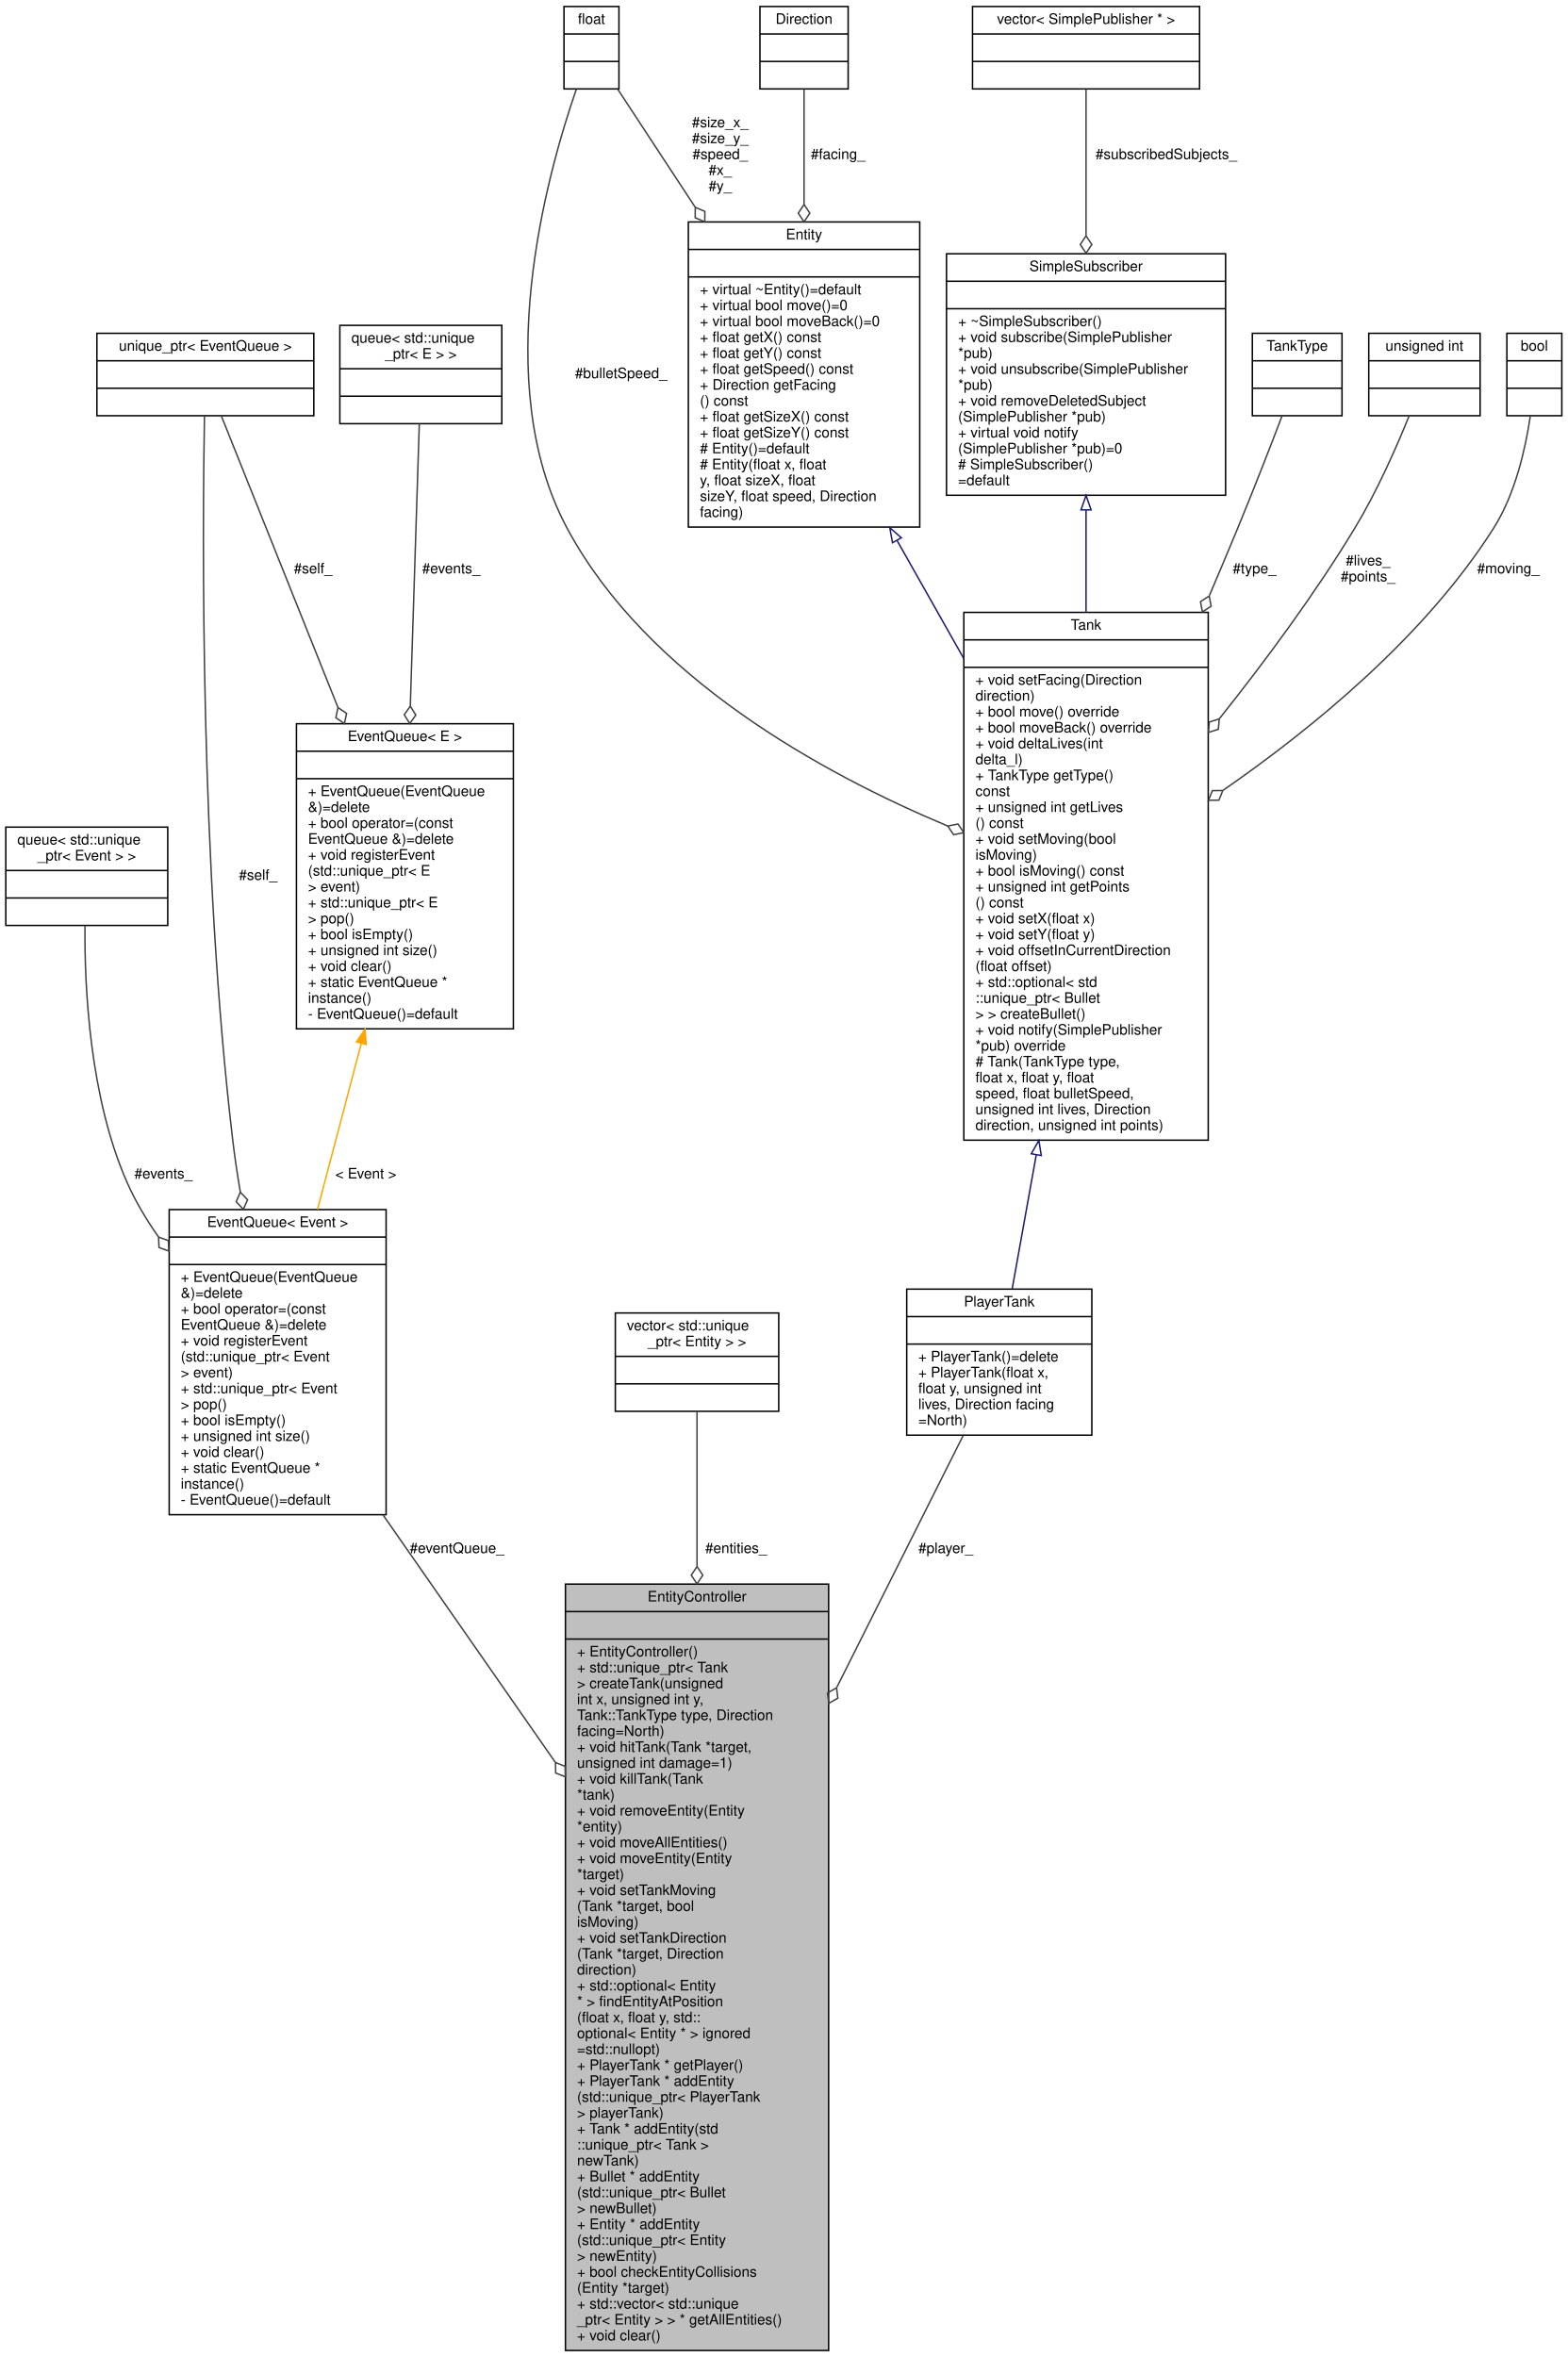
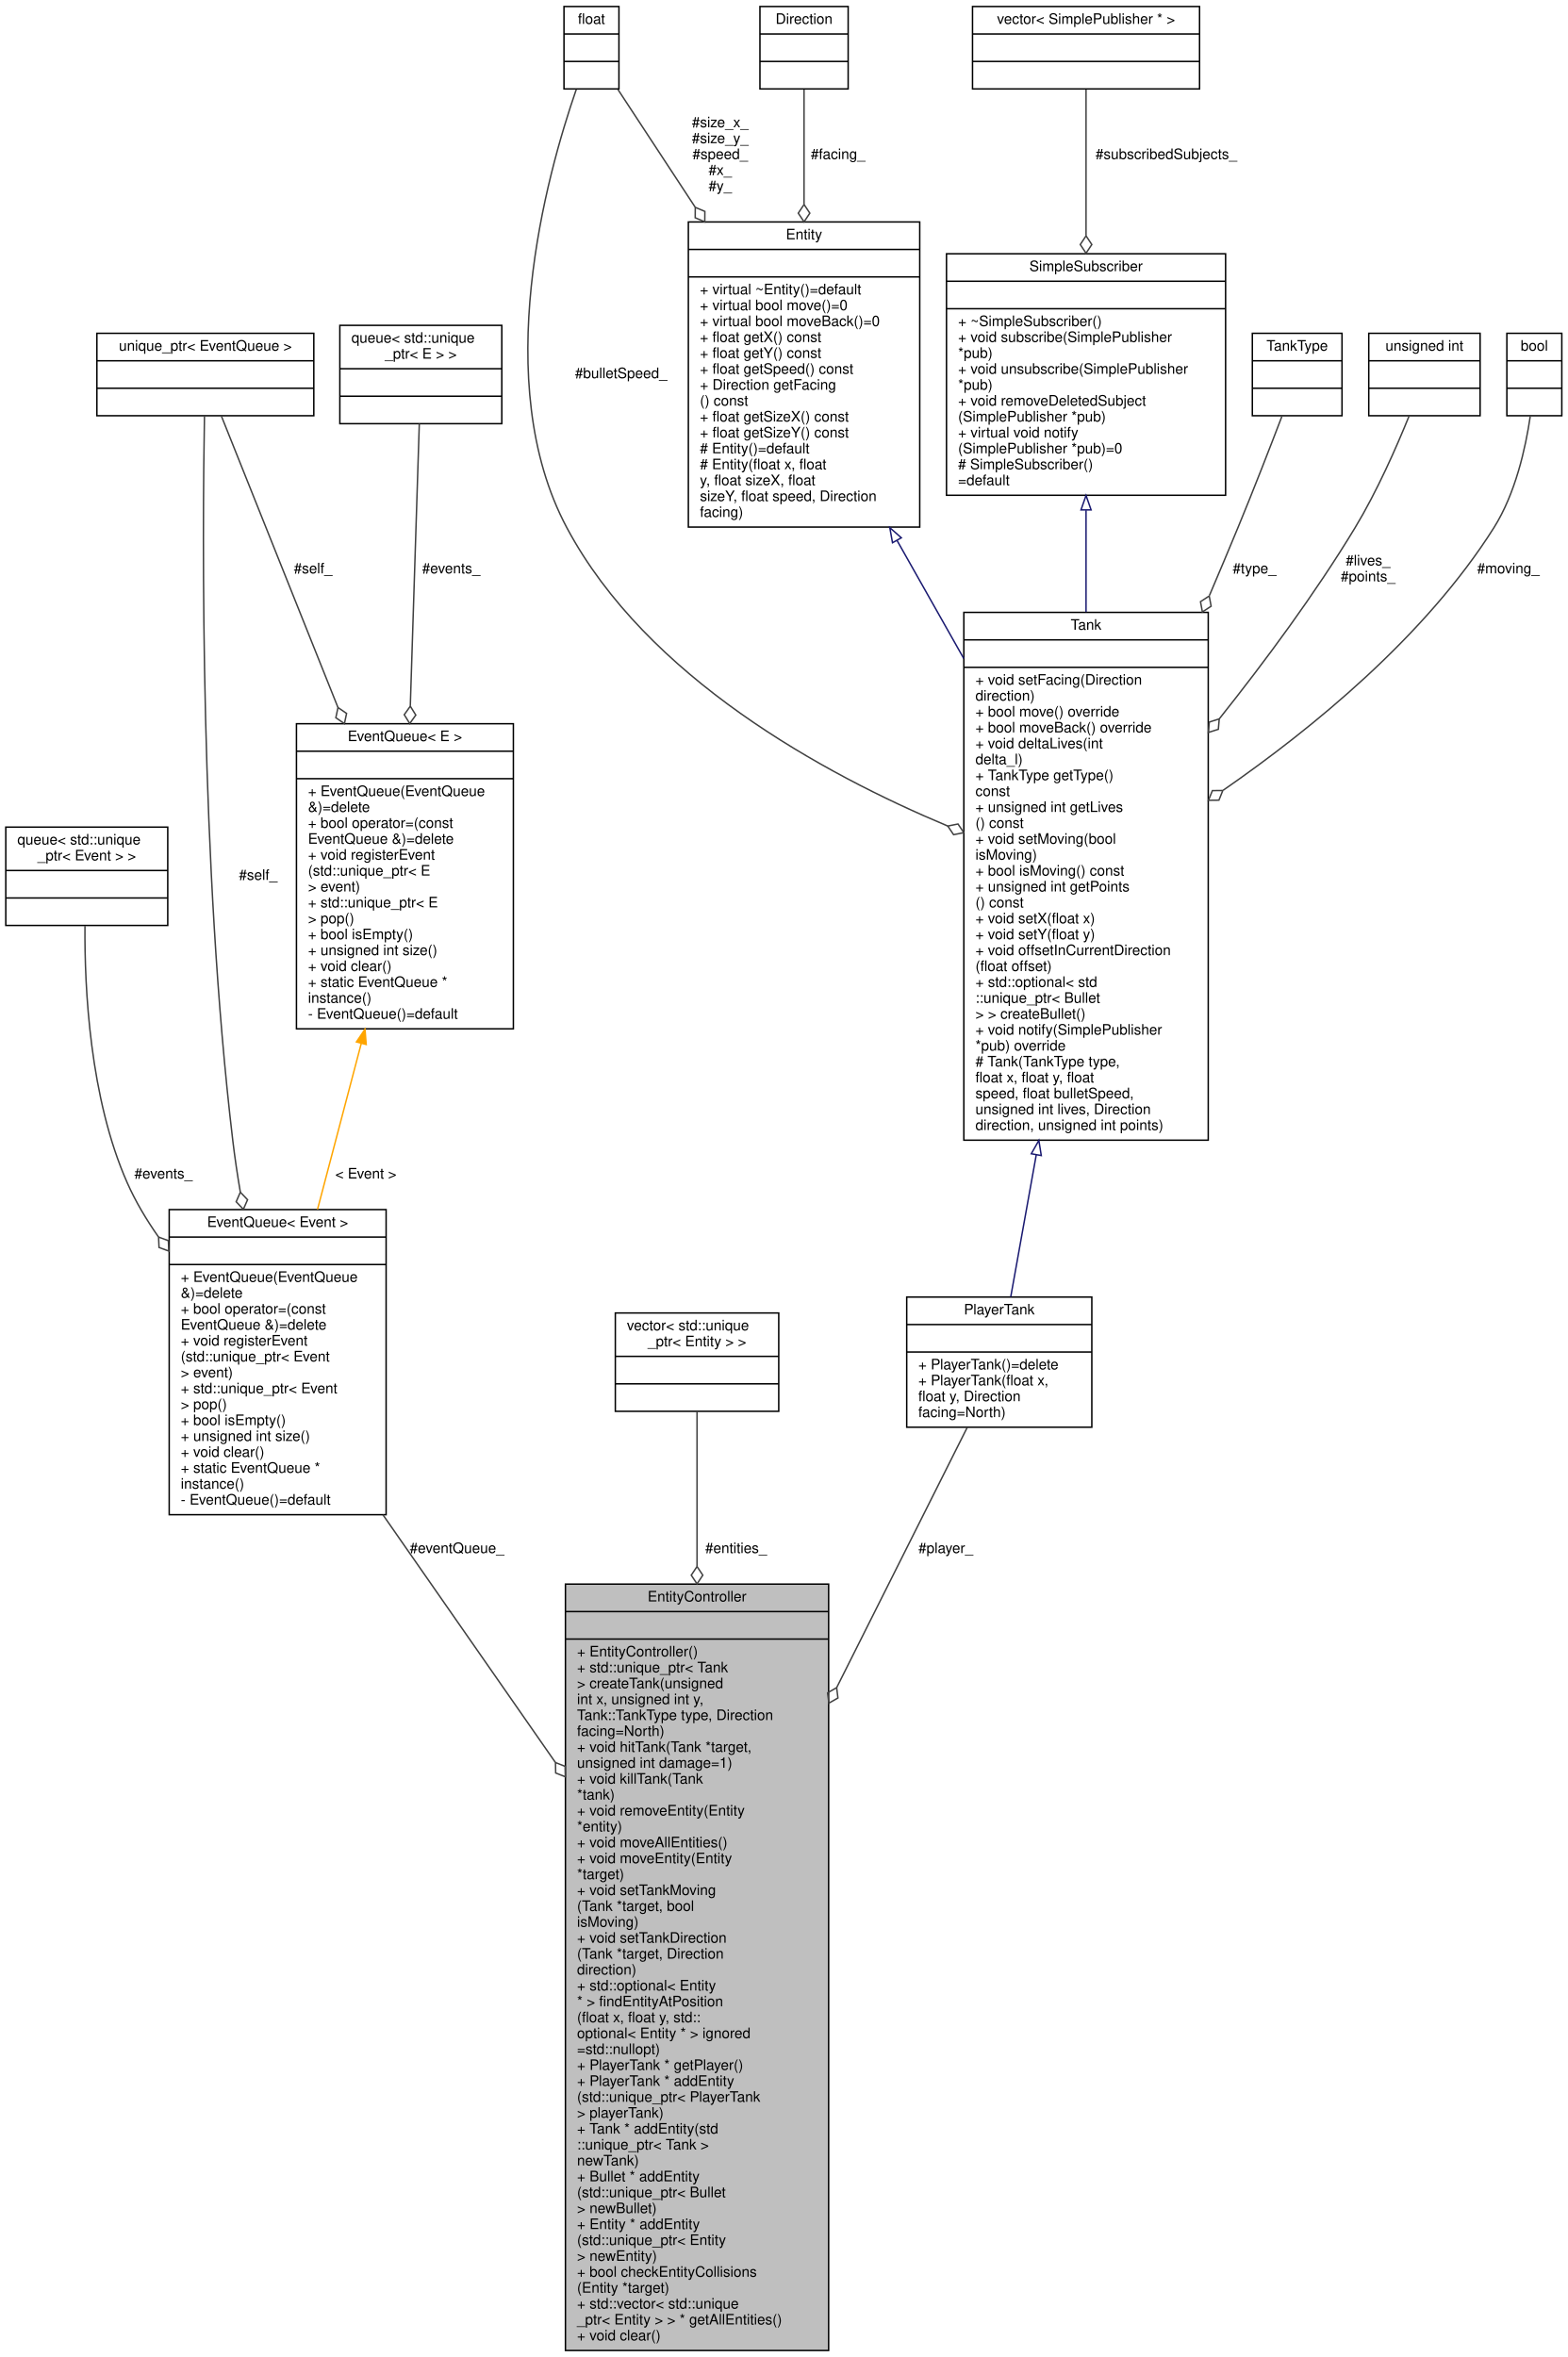
<svg xmlns="http://www.w3.org/2000/svg" xmlns:xlink="http://www.w3.org/1999/xlink" width="1084pt" height="1630pt" viewBox="0.00 0.00 1084.00 1630.00">
  <g id="graph0" class="graph" transform="scale(1 1) rotate(0) translate(4 1626)">
    <g id="node1" class="node">
      <g id="a_node1">
        <a xlink:title="Aggregates and manipulates Entity objects.">
          <polygon fill="#bfbfbf" stroke="black" points="387,-0.5 387,-530.5 569,-530.5 569,-0.5 387,-0.5" />
          <text text-anchor="middle" x="478" y="-518.5" font-family="Helvetica,sans-Serif" font-size="10.00">EntityController</text>
          <polyline fill="none" stroke="black" points="387,-511.5 569,-511.5 " />
          <text text-anchor="middle" x="478" y="-499.5" font-family="Helvetica,sans-Serif" font-size="10.00"> </text>
          <polyline fill="none" stroke="black" points="387,-492.5 569,-492.5 " />
          <text text-anchor="start" x="395" y="-480.5" font-family="Helvetica,sans-Serif" font-size="10.00">+ EntityController()</text>
          <text text-anchor="start" x="395" y="-469.5" font-family="Helvetica,sans-Serif" font-size="10.00">+ std::unique_ptr&lt; Tank</text>
          <text text-anchor="start" x="395" y="-458.5" font-family="Helvetica,sans-Serif" font-size="10.00"> &gt; createTank(unsigned</text>
          <text text-anchor="start" x="395" y="-447.5" font-family="Helvetica,sans-Serif" font-size="10.00"> int x, unsigned int y,</text>
          <text text-anchor="start" x="395" y="-436.5" font-family="Helvetica,sans-Serif" font-size="10.00"> Tank::TankType type, Direction</text>
          <text text-anchor="start" x="395" y="-425.5" font-family="Helvetica,sans-Serif" font-size="10.00"> facing=North)</text>
          <text text-anchor="start" x="395" y="-414.5" font-family="Helvetica,sans-Serif" font-size="10.00">+ void hitTank(Tank *target,</text>
          <text text-anchor="start" x="395" y="-403.5" font-family="Helvetica,sans-Serif" font-size="10.00"> unsigned int damage=1)</text>
          <text text-anchor="start" x="395" y="-392.5" font-family="Helvetica,sans-Serif" font-size="10.00">+ void killTank(Tank</text>
          <text text-anchor="start" x="395" y="-381.5" font-family="Helvetica,sans-Serif" font-size="10.00"> *tank)</text>
          <text text-anchor="start" x="395" y="-370.5" font-family="Helvetica,sans-Serif" font-size="10.00">+ void removeEntity(Entity</text>
          <text text-anchor="start" x="395" y="-359.5" font-family="Helvetica,sans-Serif" font-size="10.00"> *entity)</text>
          <text text-anchor="start" x="395" y="-348.5" font-family="Helvetica,sans-Serif" font-size="10.00">+ void moveAllEntities()</text>
          <text text-anchor="start" x="395" y="-337.5" font-family="Helvetica,sans-Serif" font-size="10.00">+ void moveEntity(Entity</text>
          <text text-anchor="start" x="395" y="-326.5" font-family="Helvetica,sans-Serif" font-size="10.00"> *target)</text>
          <text text-anchor="start" x="395" y="-315.5" font-family="Helvetica,sans-Serif" font-size="10.00">+ void setTankMoving</text>
          <text text-anchor="start" x="395" y="-304.5" font-family="Helvetica,sans-Serif" font-size="10.00">(Tank *target, bool</text>
          <text text-anchor="start" x="395" y="-293.5" font-family="Helvetica,sans-Serif" font-size="10.00"> isMoving)</text>
          <text text-anchor="start" x="395" y="-282.5" font-family="Helvetica,sans-Serif" font-size="10.00">+ void setTankDirection</text>
          <text text-anchor="start" x="395" y="-271.5" font-family="Helvetica,sans-Serif" font-size="10.00">(Tank *target, Direction</text>
          <text text-anchor="start" x="395" y="-260.5" font-family="Helvetica,sans-Serif" font-size="10.00"> direction)</text>
          <text text-anchor="start" x="395" y="-249.5" font-family="Helvetica,sans-Serif" font-size="10.00">+ std::optional&lt; Entity</text>
          <text text-anchor="start" x="395" y="-238.5" font-family="Helvetica,sans-Serif" font-size="10.00"> * &gt; findEntityAtPosition</text>
          <text text-anchor="start" x="395" y="-227.5" font-family="Helvetica,sans-Serif" font-size="10.00">(float x, float y, std::</text>
          <text text-anchor="start" x="395" y="-216.5" font-family="Helvetica,sans-Serif" font-size="10.00">optional&lt; Entity * &gt; ignored</text>
          <text text-anchor="start" x="395" y="-205.5" font-family="Helvetica,sans-Serif" font-size="10.00">=std::nullopt)</text>
          <text text-anchor="start" x="395" y="-194.5" font-family="Helvetica,sans-Serif" font-size="10.00">+ PlayerTank * getPlayer()</text>
          <text text-anchor="start" x="395" y="-183.5" font-family="Helvetica,sans-Serif" font-size="10.00">+ PlayerTank * addEntity</text>
          <text text-anchor="start" x="395" y="-172.5" font-family="Helvetica,sans-Serif" font-size="10.00">(std::unique_ptr&lt; PlayerTank</text>
          <text text-anchor="start" x="395" y="-161.5" font-family="Helvetica,sans-Serif" font-size="10.00"> &gt; playerTank)</text>
          <text text-anchor="start" x="395" y="-150.5" font-family="Helvetica,sans-Serif" font-size="10.00">+ Tank * addEntity(std</text>
          <text text-anchor="start" x="395" y="-139.5" font-family="Helvetica,sans-Serif" font-size="10.00">::unique_ptr&lt; Tank &gt;</text>
          <text text-anchor="start" x="395" y="-128.5" font-family="Helvetica,sans-Serif" font-size="10.00"> newTank)</text>
          <text text-anchor="start" x="395" y="-117.5" font-family="Helvetica,sans-Serif" font-size="10.00">+ Bullet * addEntity</text>
          <text text-anchor="start" x="395" y="-106.5" font-family="Helvetica,sans-Serif" font-size="10.00">(std::unique_ptr&lt; Bullet</text>
          <text text-anchor="start" x="395" y="-95.5" font-family="Helvetica,sans-Serif" font-size="10.00"> &gt; newBullet)</text>
          <text text-anchor="start" x="395" y="-84.5" font-family="Helvetica,sans-Serif" font-size="10.00">+ Entity * addEntity</text>
          <text text-anchor="start" x="395" y="-73.5" font-family="Helvetica,sans-Serif" font-size="10.00">(std::unique_ptr&lt; Entity</text>
          <text text-anchor="start" x="395" y="-62.5" font-family="Helvetica,sans-Serif" font-size="10.00"> &gt; newEntity)</text>
          <text text-anchor="start" x="395" y="-51.5" font-family="Helvetica,sans-Serif" font-size="10.00">+ bool checkEntityCollisions</text>
          <text text-anchor="start" x="395" y="-40.5" font-family="Helvetica,sans-Serif" font-size="10.00">(Entity *target)</text>
          <text text-anchor="start" x="395" y="-29.5" font-family="Helvetica,sans-Serif" font-size="10.00">+ std::vector&lt; std::unique</text>
          <text text-anchor="start" x="395" y="-18.5" font-family="Helvetica,sans-Serif" font-size="10.00">_ptr&lt; Entity &gt; &gt; * getAllEntities()</text>
          <text text-anchor="start" x="395" y="-7.5" font-family="Helvetica,sans-Serif" font-size="10.00">+ void clear()</text>
        </a>
      </g>
    </g>
    <g id="node2" class="node">
      <g id="a_node2">
        <a xlink:href="class_event_queue.html" target="_top" xlink:title=" ">
          <polygon fill="none" stroke="black" points="113,-578.5 113,-789.5 263,-789.5 263,-578.5 113,-578.5" />
          <text text-anchor="middle" x="188" y="-777.5" font-family="Helvetica,sans-Serif" font-size="10.00">EventQueue&lt; Event &gt;</text>
          <polyline fill="none" stroke="black" points="113,-770.5 263,-770.5 " />
          <text text-anchor="middle" x="188" y="-758.5" font-family="Helvetica,sans-Serif" font-size="10.00"> </text>
          <polyline fill="none" stroke="black" points="113,-751.5 263,-751.5 " />
          <text text-anchor="start" x="121" y="-739.5" font-family="Helvetica,sans-Serif" font-size="10.00">+ EventQueue(EventQueue</text>
          <text text-anchor="start" x="121" y="-728.5" font-family="Helvetica,sans-Serif" font-size="10.00"> &amp;)=delete</text>
          <text text-anchor="start" x="121" y="-717.5" font-family="Helvetica,sans-Serif" font-size="10.00">+ bool operator=(const</text>
          <text text-anchor="start" x="121" y="-706.5" font-family="Helvetica,sans-Serif" font-size="10.00"> EventQueue &amp;)=delete</text>
          <text text-anchor="start" x="121" y="-695.5" font-family="Helvetica,sans-Serif" font-size="10.00">+ void registerEvent</text>
          <text text-anchor="start" x="121" y="-684.5" font-family="Helvetica,sans-Serif" font-size="10.00">(std::unique_ptr&lt; Event</text>
          <text text-anchor="start" x="121" y="-673.5" font-family="Helvetica,sans-Serif" font-size="10.00"> &gt; event)</text>
          <text text-anchor="start" x="121" y="-662.5" font-family="Helvetica,sans-Serif" font-size="10.00">+ std::unique_ptr&lt; Event</text>
          <text text-anchor="start" x="121" y="-651.5" font-family="Helvetica,sans-Serif" font-size="10.00"> &gt; pop()</text>
          <text text-anchor="start" x="121" y="-640.5" font-family="Helvetica,sans-Serif" font-size="10.00">+ bool isEmpty()</text>
          <text text-anchor="start" x="121" y="-629.5" font-family="Helvetica,sans-Serif" font-size="10.00">+ unsigned int size()</text>
          <text text-anchor="start" x="121" y="-618.5" font-family="Helvetica,sans-Serif" font-size="10.00">+ void clear()</text>
          <text text-anchor="start" x="121" y="-607.5" font-family="Helvetica,sans-Serif" font-size="10.00">+ static EventQueue *</text>
          <text text-anchor="start" x="121" y="-596.5" font-family="Helvetica,sans-Serif" font-size="10.00"> instance()</text>
          <text text-anchor="start" x="121" y="-585.5" font-family="Helvetica,sans-Serif" font-size="10.00">- EventQueue()=default</text>
        </a>
      </g>
    </g>
    <g id="edge1" class="edge">
      <path fill="none" stroke="#404040" d="M260.8,-578.44C296.89,-526.61 340.99,-463.28 380,-407.25" />
      <polygon fill="none" stroke="#404040" points="380.11,-407.09 380.26,-399.88 386.97,-397.24 386.82,-404.45 380.11,-407.09" />
      <text text-anchor="middle" x="312" y="-552" font-family="Helvetica,sans-Serif" font-size="10.00"> #eventQueue_</text>
    </g>
    <g id="node3" class="node">
      <g id="a_node3">
        <a xlink:href="classstd_1_1queue_3_01std_1_1unique__ptr_3_01_event_01_4_01_4.html" target="_top" xlink:title=" ">
          <polygon fill="none" stroke="black" points="0,-986 0,-1054 112,-1054 112,-986 0,-986" />
          <text text-anchor="start" x="8" y="-1042" font-family="Helvetica,sans-Serif" font-size="10.00">queue&lt; std::unique</text>
          <text text-anchor="middle" x="56" y="-1031" font-family="Helvetica,sans-Serif" font-size="10.00">_ptr&lt; Event &gt; &gt;</text>
          <polyline fill="none" stroke="black" points="0,-1024 112,-1024 " />
          <text text-anchor="middle" x="56" y="-1012" font-family="Helvetica,sans-Serif" font-size="10.00"> </text>
          <polyline fill="none" stroke="black" points="0,-1005 112,-1005 " />
          <text text-anchor="middle" x="56" y="-993" font-family="Helvetica,sans-Serif" font-size="10.00"> </text>
        </a>
      </g>
    </g>
    <g id="edge2" class="edge">
      <path fill="none" stroke="#404040" d="M54.76,-985.65C54.41,-942.7 58.04,-866.62 84,-808 89.71,-795.12 97.2,-782.54 105.54,-770.65" />
      <polygon fill="none" stroke="#404040" points="105.65,-770.5 105.97,-763.3 112.74,-760.82 112.42,-768.03 105.65,-770.5" />
      <text text-anchor="middle" x="109" y="-811" font-family="Helvetica,sans-Serif" font-size="10.00"> #events_</text>
    </g>
    <g id="node4" class="node">
      <g id="a_node4">
        <a xlink:title=" ">
          <polygon fill="none" stroke="black" points="63,-1338.5 63,-1395.5 213,-1395.5 213,-1338.5 63,-1338.5" />
          <text text-anchor="middle" x="138" y="-1383.5" font-family="Helvetica,sans-Serif" font-size="10.00">unique_ptr&lt; EventQueue &gt;</text>
          <polyline fill="none" stroke="black" points="63,-1376.5 213,-1376.5 " />
          <text text-anchor="middle" x="138" y="-1364.5" font-family="Helvetica,sans-Serif" font-size="10.00"> </text>
          <polyline fill="none" stroke="black" points="63,-1357.5 213,-1357.5 " />
          <text text-anchor="middle" x="138" y="-1345.5" font-family="Helvetica,sans-Serif" font-size="10.00"> </text>
        </a>
      </g>
    </g>
    <g id="edge3" class="edge">
      <path fill="none" stroke="#404040" d="M137.39,-1338.34C136,-1259.62 134.28,-1027.72 157,-837 158.37,-825.47 160.16,-813.51 162.19,-801.59" />
      <polygon fill="none" stroke="#404040" points="162.2,-801.52 159.31,-794.92 164.29,-789.7 167.19,-796.31 162.2,-801.52" />
      <text text-anchor="middle" x="174.5" y="-1017.5" font-family="Helvetica,sans-Serif" font-size="10.00"> #self_</text>
    </g>
    <g id="node5" class="node">
      <g id="a_node5">
        <a xlink:href="class_event_queue.html" target="_top" xlink:title="Singleton class wrapper for std::queue&lt;E&gt;.">
          <polygon fill="none" stroke="black" points="201,-914.5 201,-1125.5 351,-1125.5 351,-914.5 201,-914.5" />
          <text text-anchor="middle" x="276" y="-1113.5" font-family="Helvetica,sans-Serif" font-size="10.00">EventQueue&lt; E &gt;</text>
          <polyline fill="none" stroke="black" points="201,-1106.5 351,-1106.5 " />
          <text text-anchor="middle" x="276" y="-1094.5" font-family="Helvetica,sans-Serif" font-size="10.00"> </text>
          <polyline fill="none" stroke="black" points="201,-1087.5 351,-1087.5 " />
          <text text-anchor="start" x="209" y="-1075.5" font-family="Helvetica,sans-Serif" font-size="10.00">+ EventQueue(EventQueue</text>
          <text text-anchor="start" x="209" y="-1064.5" font-family="Helvetica,sans-Serif" font-size="10.00"> &amp;)=delete</text>
          <text text-anchor="start" x="209" y="-1053.5" font-family="Helvetica,sans-Serif" font-size="10.00">+ bool operator=(const</text>
          <text text-anchor="start" x="209" y="-1042.5" font-family="Helvetica,sans-Serif" font-size="10.00"> EventQueue &amp;)=delete</text>
          <text text-anchor="start" x="209" y="-1031.5" font-family="Helvetica,sans-Serif" font-size="10.00">+ void registerEvent</text>
          <text text-anchor="start" x="209" y="-1020.5" font-family="Helvetica,sans-Serif" font-size="10.00">(std::unique_ptr&lt; E</text>
          <text text-anchor="start" x="209" y="-1009.5" font-family="Helvetica,sans-Serif" font-size="10.00"> &gt; event)</text>
          <text text-anchor="start" x="209" y="-998.5" font-family="Helvetica,sans-Serif" font-size="10.00">+ std::unique_ptr&lt; E</text>
          <text text-anchor="start" x="209" y="-987.5" font-family="Helvetica,sans-Serif" font-size="10.00"> &gt; pop()</text>
          <text text-anchor="start" x="209" y="-976.5" font-family="Helvetica,sans-Serif" font-size="10.00">+ bool isEmpty()</text>
          <text text-anchor="start" x="209" y="-965.5" font-family="Helvetica,sans-Serif" font-size="10.00">+ unsigned int size()</text>
          <text text-anchor="start" x="209" y="-954.5" font-family="Helvetica,sans-Serif" font-size="10.00">+ void clear()</text>
          <text text-anchor="start" x="209" y="-943.5" font-family="Helvetica,sans-Serif" font-size="10.00">+ static EventQueue *</text>
          <text text-anchor="start" x="209" y="-932.5" font-family="Helvetica,sans-Serif" font-size="10.00"> instance()</text>
          <text text-anchor="start" x="209" y="-921.5" font-family="Helvetica,sans-Serif" font-size="10.00">- EventQueue()=default</text>
        </a>
      </g>
    </g>
    <g id="edge6" class="edge">
      <path fill="none" stroke="#404040" d="M149.06,-1338.35C166.39,-1295.02 200.94,-1208.65 229.62,-1136.94" />
      <polygon fill="none" stroke="#404040" points="229.72,-1136.71 228.23,-1129.65 234.17,-1125.57 235.66,-1132.62 229.72,-1136.71" />
      <text text-anchor="middle" x="212.5" y="-1229.5" font-family="Helvetica,sans-Serif" font-size="10.00"> #self_</text>
    </g>
    <g id="edge4" class="edge">
      <path fill="none" stroke="orange" d="M245.8,-904.36C236,-867.17 225.18,-826.11 215.58,-789.68" />
      <polygon fill="orange" stroke="orange" points="242.47,-905.46 248.4,-914.24 249.23,-903.67 242.47,-905.46" />
      <text text-anchor="middle" x="249" y="-811" font-family="Helvetica,sans-Serif" font-size="10.00"> &lt; Event &gt;</text>
    </g>
    <g id="node6" class="node">
      <g id="a_node6">
        <a xlink:title=" ">
          <polygon fill="none" stroke="black" points="231,-1333 231,-1401 343,-1401 343,-1333 231,-1333" />
          <text text-anchor="start" x="239" y="-1389" font-family="Helvetica,sans-Serif" font-size="10.00">queue&lt; std::unique</text>
          <text text-anchor="middle" x="287" y="-1378" font-family="Helvetica,sans-Serif" font-size="10.00">_ptr&lt; E &gt; &gt;</text>
          <polyline fill="none" stroke="black" points="231,-1371 343,-1371 " />
          <text text-anchor="middle" x="287" y="-1359" font-family="Helvetica,sans-Serif" font-size="10.00"> </text>
          <polyline fill="none" stroke="black" points="231,-1352 343,-1352 " />
          <text text-anchor="middle" x="287" y="-1340" font-family="Helvetica,sans-Serif" font-size="10.00"> </text>
        </a>
      </g>
    </g>
    <g id="edge5" class="edge">
      <path fill="none" stroke="#404040" d="M285.95,-1332.92C284.52,-1288.29 281.91,-1206.48 279.73,-1137.84" />
      <polygon fill="none" stroke="#404040" points="279.72,-1137.62 275.53,-1131.75 279.34,-1125.63 283.53,-1131.49 279.72,-1137.62" />
      <text text-anchor="middle" x="308" y="-1229.5" font-family="Helvetica,sans-Serif" font-size="10.00"> #events_</text>
    </g>
    <g id="node7" class="node">
      <g id="a_node7">
        <a xlink:title=" ">
          <polygon fill="none" stroke="black" points="421.5,-650 421.5,-718 534.5,-718 534.5,-650 421.5,-650" />
          <text text-anchor="start" x="429.5" y="-706" font-family="Helvetica,sans-Serif" font-size="10.00">vector&lt; std::unique</text>
          <text text-anchor="middle" x="478" y="-695" font-family="Helvetica,sans-Serif" font-size="10.00">_ptr&lt; Entity &gt; &gt;</text>
          <polyline fill="none" stroke="black" points="421.5,-688 534.5,-688 " />
          <text text-anchor="middle" x="478" y="-676" font-family="Helvetica,sans-Serif" font-size="10.00"> </text>
          <polyline fill="none" stroke="black" points="421.5,-669 534.5,-669 " />
          <text text-anchor="middle" x="478" y="-657" font-family="Helvetica,sans-Serif" font-size="10.00"> </text>
        </a>
      </g>
    </g>
    <g id="edge7" class="edge">
      <path fill="none" stroke="#404040" d="M478,-649.97C478,-624.2 478,-585.69 478,-542.85" />
      <polygon fill="none" stroke="#404040" points="478,-542.66 474,-536.66 478,-530.66 482,-536.66 478,-542.66" />
      <text text-anchor="middle" x="505" y="-552" font-family="Helvetica,sans-Serif" font-size="10.00"> #entities_</text>
    </g>
    <g id="node8" class="node">
      <g id="a_node8">
        <a xlink:href="class_player_tank.html" target="_top" xlink:title=" ">
-           <polygon fill="none" stroke="black" points="623,-633.5 623,-734.5 751,-734.5 751,-633.5 623,-633.5" />
-           <text text-anchor="middle" x="687" y="-722.5" font-family="Helvetica,sans-Serif" font-size="10.00">PlayerTank</text>
-           <polyline fill="none" stroke="black" points="623,-715.5 751,-715.5 " />
-           <text text-anchor="middle" x="687" y="-703.5" font-family="Helvetica,sans-Serif" font-size="10.00"> </text>
-           <polyline fill="none" stroke="black" points="623,-696.5 751,-696.5 " />
-           <text text-anchor="start" x="631" y="-684.5" font-family="Helvetica,sans-Serif" font-size="10.00">+ PlayerTank()=delete</text>
-           <text text-anchor="start" x="631" y="-673.5" font-family="Helvetica,sans-Serif" font-size="10.00">+ PlayerTank(float x,</text>
-           <text text-anchor="start" x="631" y="-662.5" font-family="Helvetica,sans-Serif" font-size="10.00"> float y, unsigned int</text>
-           <text text-anchor="start" x="631" y="-651.5" font-family="Helvetica,sans-Serif" font-size="10.00"> lives, Direction facing</text>
-           <text text-anchor="start" x="631" y="-640.5" font-family="Helvetica,sans-Serif" font-size="10.00">=North)</text>
+           <polygon fill="none" stroke="black" points="623,-639 623,-729 751,-729 751,-639 623,-639" />
+           <text text-anchor="middle" x="687" y="-717" font-family="Helvetica,sans-Serif" font-size="10.00">PlayerTank</text>
+           <polyline fill="none" stroke="black" points="623,-710 751,-710 " />
+           <text text-anchor="middle" x="687" y="-698" font-family="Helvetica,sans-Serif" font-size="10.00"> </text>
+           <polyline fill="none" stroke="black" points="623,-691 751,-691 " />
+           <text text-anchor="start" x="631" y="-679" font-family="Helvetica,sans-Serif" font-size="10.00">+ PlayerTank()=delete</text>
+           <text text-anchor="start" x="631" y="-668" font-family="Helvetica,sans-Serif" font-size="10.00">+ PlayerTank(float x,</text>
+           <text text-anchor="start" x="631" y="-657" font-family="Helvetica,sans-Serif" font-size="10.00"> float y, Direction</text>
+           <text text-anchor="start" x="631" y="-646" font-family="Helvetica,sans-Serif" font-size="10.00"> facing=North)</text>
        </a>
      </g>
    </g>
    <g id="edge8" class="edge">
-       <path fill="none" stroke="#404040" d="M662,-633.17C640.13,-589.6 606.91,-523.4 574.69,-459.19" />
-       <polygon fill="none" stroke="#404040" points="574.49,-458.79 568.23,-455.22 569.11,-448.07 575.38,-451.63 574.49,-458.79" />
+       <path fill="none" stroke="#404040" d="M664.83,-638.82C643.04,-595.4 608.25,-526.06 574.56,-458.93" />
+       <polygon fill="none" stroke="#404040" points="574.55,-458.9 568.28,-455.33 569.17,-448.18 575.43,-451.75 574.55,-458.9" />
      <text text-anchor="middle" x="650" y="-552" font-family="Helvetica,sans-Serif" font-size="10.00"> #player_</text>
    </g>
    <g id="node9" class="node">
      <g id="a_node9">
        <a xlink:href="class_tank.html" target="_top" xlink:title="Base class for tank representation.">
          <polygon fill="none" stroke="black" points="662.5,-837.5 662.5,-1202.5 831.5,-1202.5 831.5,-837.5 662.5,-837.5" />
          <text text-anchor="middle" x="747" y="-1190.5" font-family="Helvetica,sans-Serif" font-size="10.00">Tank</text>
          <polyline fill="none" stroke="black" points="662.5,-1183.5 831.5,-1183.5 " />
          <text text-anchor="middle" x="747" y="-1171.5" font-family="Helvetica,sans-Serif" font-size="10.00"> </text>
          <polyline fill="none" stroke="black" points="662.5,-1164.5 831.5,-1164.5 " />
          <text text-anchor="start" x="670.5" y="-1152.5" font-family="Helvetica,sans-Serif" font-size="10.00">+ void setFacing(Direction</text>
          <text text-anchor="start" x="670.5" y="-1141.5" font-family="Helvetica,sans-Serif" font-size="10.00"> direction)</text>
          <text text-anchor="start" x="670.5" y="-1130.5" font-family="Helvetica,sans-Serif" font-size="10.00">+ bool move() override</text>
          <text text-anchor="start" x="670.5" y="-1119.5" font-family="Helvetica,sans-Serif" font-size="10.00">+ bool moveBack() override</text>
          <text text-anchor="start" x="670.5" y="-1108.5" font-family="Helvetica,sans-Serif" font-size="10.00">+ void deltaLives(int</text>
          <text text-anchor="start" x="670.5" y="-1097.5" font-family="Helvetica,sans-Serif" font-size="10.00"> delta_l)</text>
          <text text-anchor="start" x="670.5" y="-1086.5" font-family="Helvetica,sans-Serif" font-size="10.00">+ TankType getType()</text>
          <text text-anchor="start" x="670.5" y="-1075.5" font-family="Helvetica,sans-Serif" font-size="10.00"> const</text>
          <text text-anchor="start" x="670.5" y="-1064.5" font-family="Helvetica,sans-Serif" font-size="10.00">+ unsigned int getLives</text>
          <text text-anchor="start" x="670.5" y="-1053.5" font-family="Helvetica,sans-Serif" font-size="10.00">() const</text>
          <text text-anchor="start" x="670.5" y="-1042.5" font-family="Helvetica,sans-Serif" font-size="10.00">+ void setMoving(bool</text>
          <text text-anchor="start" x="670.5" y="-1031.5" font-family="Helvetica,sans-Serif" font-size="10.00"> isMoving)</text>
          <text text-anchor="start" x="670.5" y="-1020.5" font-family="Helvetica,sans-Serif" font-size="10.00">+ bool isMoving() const</text>
          <text text-anchor="start" x="670.5" y="-1009.5" font-family="Helvetica,sans-Serif" font-size="10.00">+ unsigned int getPoints</text>
          <text text-anchor="start" x="670.5" y="-998.5" font-family="Helvetica,sans-Serif" font-size="10.00">() const</text>
          <text text-anchor="start" x="670.5" y="-987.5" font-family="Helvetica,sans-Serif" font-size="10.00">+ void setX(float x)</text>
          <text text-anchor="start" x="670.5" y="-976.5" font-family="Helvetica,sans-Serif" font-size="10.00">+ void setY(float y)</text>
          <text text-anchor="start" x="670.5" y="-965.5" font-family="Helvetica,sans-Serif" font-size="10.00">+ void offsetInCurrentDirection</text>
          <text text-anchor="start" x="670.5" y="-954.5" font-family="Helvetica,sans-Serif" font-size="10.00">(float offset)</text>
          <text text-anchor="start" x="670.5" y="-943.5" font-family="Helvetica,sans-Serif" font-size="10.00">+ std::optional&lt; std</text>
          <text text-anchor="start" x="670.5" y="-932.5" font-family="Helvetica,sans-Serif" font-size="10.00">::unique_ptr&lt; Bullet</text>
          <text text-anchor="start" x="670.5" y="-921.5" font-family="Helvetica,sans-Serif" font-size="10.00"> &gt; &gt; createBullet()</text>
          <text text-anchor="start" x="670.5" y="-910.5" font-family="Helvetica,sans-Serif" font-size="10.00">+ void notify(SimplePublisher</text>
          <text text-anchor="start" x="670.5" y="-899.5" font-family="Helvetica,sans-Serif" font-size="10.00"> *pub) override</text>
          <text text-anchor="start" x="670.5" y="-888.5" font-family="Helvetica,sans-Serif" font-size="10.00"># Tank(TankType type,</text>
          <text text-anchor="start" x="670.5" y="-877.5" font-family="Helvetica,sans-Serif" font-size="10.00"> float x, float y, float</text>
          <text text-anchor="start" x="670.5" y="-866.5" font-family="Helvetica,sans-Serif" font-size="10.00"> speed, float bulletSpeed,</text>
          <text text-anchor="start" x="670.5" y="-855.5" font-family="Helvetica,sans-Serif" font-size="10.00"> unsigned int lives, Direction</text>
          <text text-anchor="start" x="670.5" y="-844.5" font-family="Helvetica,sans-Serif" font-size="10.00"> direction, unsigned int points)</text>
        </a>
      </g>
    </g>
    <g id="edge9" class="edge">
-       <path fill="none" stroke="midnightblue" d="M712.54,-827.18C706.4,-793.01 700.52,-760.25 695.95,-734.81" />
+       <path fill="none" stroke="midnightblue" d="M712.59,-827.43C705.97,-790.58 699.64,-755.37 694.93,-729.17" />
      <polygon fill="none" stroke="midnightblue" points="709.15,-828.12 714.37,-837.34 716.04,-826.88 709.15,-828.12" />
    </g>
    <g id="node10" class="node">
      <g id="a_node10">
        <a xlink:href="class_entity.html" target="_top" xlink:title=" ">
          <polygon fill="none" stroke="black" points="472,-1261.5 472,-1472.5 632,-1472.5 632,-1261.5 472,-1261.5" />
          <text text-anchor="middle" x="552" y="-1460.5" font-family="Helvetica,sans-Serif" font-size="10.00">Entity</text>
          <polyline fill="none" stroke="black" points="472,-1453.5 632,-1453.5 " />
          <text text-anchor="middle" x="552" y="-1441.5" font-family="Helvetica,sans-Serif" font-size="10.00"> </text>
          <polyline fill="none" stroke="black" points="472,-1434.5 632,-1434.5 " />
          <text text-anchor="start" x="480" y="-1422.5" font-family="Helvetica,sans-Serif" font-size="10.00">+ virtual ~Entity()=default</text>
          <text text-anchor="start" x="480" y="-1411.5" font-family="Helvetica,sans-Serif" font-size="10.00">+ virtual bool move()=0</text>
          <text text-anchor="start" x="480" y="-1400.5" font-family="Helvetica,sans-Serif" font-size="10.00">+ virtual bool moveBack()=0</text>
          <text text-anchor="start" x="480" y="-1389.5" font-family="Helvetica,sans-Serif" font-size="10.00">+ float getX() const</text>
          <text text-anchor="start" x="480" y="-1378.5" font-family="Helvetica,sans-Serif" font-size="10.00">+ float getY() const</text>
          <text text-anchor="start" x="480" y="-1367.5" font-family="Helvetica,sans-Serif" font-size="10.00">+ float getSpeed() const</text>
          <text text-anchor="start" x="480" y="-1356.5" font-family="Helvetica,sans-Serif" font-size="10.00">+ Direction getFacing</text>
          <text text-anchor="start" x="480" y="-1345.5" font-family="Helvetica,sans-Serif" font-size="10.00">() const</text>
          <text text-anchor="start" x="480" y="-1334.5" font-family="Helvetica,sans-Serif" font-size="10.00">+ float getSizeX() const</text>
          <text text-anchor="start" x="480" y="-1323.5" font-family="Helvetica,sans-Serif" font-size="10.00">+ float getSizeY() const</text>
          <text text-anchor="start" x="480" y="-1312.5" font-family="Helvetica,sans-Serif" font-size="10.00"># Entity()=default</text>
          <text text-anchor="start" x="480" y="-1301.5" font-family="Helvetica,sans-Serif" font-size="10.00"># Entity(float x, float</text>
          <text text-anchor="start" x="480" y="-1290.5" font-family="Helvetica,sans-Serif" font-size="10.00"> y, float sizeX, float</text>
          <text text-anchor="start" x="480" y="-1279.5" font-family="Helvetica,sans-Serif" font-size="10.00"> sizeY, float speed, Direction</text>
          <text text-anchor="start" x="480" y="-1268.5" font-family="Helvetica,sans-Serif" font-size="10.00"> facing)</text>
        </a>
      </g>
    </g>
    <g id="edge10" class="edge">
      <path fill="none" stroke="midnightblue" d="M616.27,-1252.3C631.04,-1226.15 646.98,-1197.96 662.47,-1170.55" />
      <polygon fill="none" stroke="midnightblue" points="613.17,-1250.66 611.3,-1261.08 619.27,-1254.1 613.17,-1250.66" />
    </g>
    <g id="node11" class="node">
      <g id="a_node11">
        <a xlink:title=" ">
          <polygon fill="none" stroke="black" points="386,-1564.5 386,-1621.5 424,-1621.5 424,-1564.5 386,-1564.5" />
          <text text-anchor="middle" x="405" y="-1609.5" font-family="Helvetica,sans-Serif" font-size="10.00">float</text>
          <polyline fill="none" stroke="black" points="386,-1602.5 424,-1602.5 " />
          <text text-anchor="middle" x="405" y="-1590.5" font-family="Helvetica,sans-Serif" font-size="10.00"> </text>
          <polyline fill="none" stroke="black" points="386,-1583.5 424,-1583.5 " />
          <text text-anchor="middle" x="405" y="-1571.5" font-family="Helvetica,sans-Serif" font-size="10.00"> </text>
        </a>
      </g>
    </g>
    <g id="edge18" class="edge">
      <path fill="none" stroke="#404040" d="M394.51,-1564.2C373.84,-1504.54 334.31,-1361.48 388,-1261 443.26,-1157.59 564.99,-1090.95 651.35,-1054.76" />
      <polygon fill="none" stroke="#404040" points="651.39,-1054.74 655.42,-1048.76 662.49,-1050.17 658.46,-1056.16 651.39,-1054.74" />
      <text text-anchor="middle" x="425.5" y="-1364.5" font-family="Helvetica,sans-Serif" font-size="10.00"> #bulletSpeed_</text>
    </g>
    <g id="edge11" class="edge">
      <path fill="none" stroke="#404040" d="M423.32,-1564.08C437.01,-1543.22 456.72,-1513.18 476.62,-1482.87" />
      <polygon fill="none" stroke="#404040" points="476.78,-1482.62 476.73,-1475.41 483.36,-1472.59 483.42,-1479.8 476.78,-1482.62" />
      <text text-anchor="middle" x="494" y="-1538" font-family="Helvetica,sans-Serif" font-size="10.00"> #size_x_</text>
      <text text-anchor="middle" x="494" y="-1527" font-family="Helvetica,sans-Serif" font-size="10.00">#size_y_</text>
      <text text-anchor="middle" x="494" y="-1516" font-family="Helvetica,sans-Serif" font-size="10.00">#speed_</text>
      <text text-anchor="middle" x="494" y="-1505" font-family="Helvetica,sans-Serif" font-size="10.00">#x_</text>
      <text text-anchor="middle" x="494" y="-1494" font-family="Helvetica,sans-Serif" font-size="10.00">#y_</text>
    </g>
    <g id="node12" class="node">
      <g id="a_node12">
        <a xlink:title=" ">
          <polygon fill="none" stroke="black" points="521.5,-1564.5 521.5,-1621.5 582.5,-1621.5 582.5,-1564.5 521.5,-1564.5" />
          <text text-anchor="middle" x="552" y="-1609.5" font-family="Helvetica,sans-Serif" font-size="10.00">Direction</text>
          <polyline fill="none" stroke="black" points="521.5,-1602.5 582.5,-1602.5 " />
          <text text-anchor="middle" x="552" y="-1590.5" font-family="Helvetica,sans-Serif" font-size="10.00"> </text>
          <polyline fill="none" stroke="black" points="521.5,-1583.5 582.5,-1583.5 " />
          <text text-anchor="middle" x="552" y="-1571.5" font-family="Helvetica,sans-Serif" font-size="10.00"> </text>
        </a>
      </g>
    </g>
    <g id="edge12" class="edge">
      <path fill="none" stroke="#404040" d="M552,-1564.08C552,-1543.67 552,-1514.49 552,-1484.84" />
      <polygon fill="none" stroke="#404040" points="552,-1484.59 548,-1478.59 552,-1472.59 556,-1478.59 552,-1484.59" />
      <text text-anchor="middle" x="575.5" y="-1516" font-family="Helvetica,sans-Serif" font-size="10.00"> #facing_</text>
    </g>
    <g id="node13" class="node">
      <g id="a_node13">
        <a xlink:href="class_simple_subscriber.html" target="_top" xlink:title=" ">
          <polygon fill="none" stroke="black" points="650.5,-1283.5 650.5,-1450.5 843.5,-1450.5 843.5,-1283.5 650.5,-1283.5" />
          <text text-anchor="middle" x="747" y="-1438.5" font-family="Helvetica,sans-Serif" font-size="10.00">SimpleSubscriber</text>
          <polyline fill="none" stroke="black" points="650.5,-1431.5 843.5,-1431.5 " />
          <text text-anchor="middle" x="747" y="-1419.5" font-family="Helvetica,sans-Serif" font-size="10.00"> </text>
          <polyline fill="none" stroke="black" points="650.5,-1412.5 843.5,-1412.5 " />
          <text text-anchor="start" x="658.5" y="-1400.5" font-family="Helvetica,sans-Serif" font-size="10.00">+ ~SimpleSubscriber()</text>
          <text text-anchor="start" x="658.5" y="-1389.5" font-family="Helvetica,sans-Serif" font-size="10.00">+ void subscribe(SimplePublisher</text>
          <text text-anchor="start" x="658.5" y="-1378.5" font-family="Helvetica,sans-Serif" font-size="10.00"> *pub)</text>
          <text text-anchor="start" x="658.5" y="-1367.5" font-family="Helvetica,sans-Serif" font-size="10.00">+ void unsubscribe(SimplePublisher</text>
          <text text-anchor="start" x="658.5" y="-1356.5" font-family="Helvetica,sans-Serif" font-size="10.00"> *pub)</text>
          <text text-anchor="start" x="658.5" y="-1345.5" font-family="Helvetica,sans-Serif" font-size="10.00">+ void removeDeletedSubject</text>
          <text text-anchor="start" x="658.5" y="-1334.5" font-family="Helvetica,sans-Serif" font-size="10.00">(SimplePublisher *pub)</text>
          <text text-anchor="start" x="658.5" y="-1323.5" font-family="Helvetica,sans-Serif" font-size="10.00">+ virtual void notify</text>
          <text text-anchor="start" x="658.5" y="-1312.5" font-family="Helvetica,sans-Serif" font-size="10.00">(SimplePublisher *pub)=0</text>
          <text text-anchor="start" x="658.5" y="-1301.5" font-family="Helvetica,sans-Serif" font-size="10.00"># SimpleSubscriber()</text>
          <text text-anchor="start" x="658.5" y="-1290.5" font-family="Helvetica,sans-Serif" font-size="10.00">=default</text>
        </a>
      </g>
    </g>
    <g id="edge13" class="edge">
      <path fill="none" stroke="midnightblue" d="M747,-1273.13C747,-1251.21 747,-1227.11 747,-1202.75" />
      <polygon fill="none" stroke="midnightblue" points="743.5,-1273.36 747,-1283.36 750.5,-1273.36 743.5,-1273.36" />
    </g>
    <g id="node14" class="node">
      <g id="a_node14">
        <a xlink:title=" ">
          <polygon fill="none" stroke="black" points="668.5,-1564.5 668.5,-1621.5 825.5,-1621.5 825.5,-1564.5 668.5,-1564.5" />
          <text text-anchor="middle" x="747" y="-1609.5" font-family="Helvetica,sans-Serif" font-size="10.00">vector&lt; SimplePublisher * &gt;</text>
          <polyline fill="none" stroke="black" points="668.5,-1602.5 825.5,-1602.5 " />
          <text text-anchor="middle" x="747" y="-1590.5" font-family="Helvetica,sans-Serif" font-size="10.00"> </text>
          <polyline fill="none" stroke="black" points="668.5,-1583.5 825.5,-1583.5 " />
          <text text-anchor="middle" x="747" y="-1571.5" font-family="Helvetica,sans-Serif" font-size="10.00"> </text>
        </a>
      </g>
    </g>
    <g id="edge14" class="edge">
      <path fill="none" stroke="#404040" d="M747,-1564.08C747,-1538.69 747,-1499.71 747,-1463.17" />
      <polygon fill="none" stroke="#404040" points="747,-1462.89 743,-1456.89 747,-1450.89 751,-1456.89 747,-1462.89" />
      <text text-anchor="middle" x="802.5" y="-1516" font-family="Helvetica,sans-Serif" font-size="10.00"> #subscribedSubjects_</text>
    </g>
    <g id="node15" class="node">
      <g id="a_node15">
        <a xlink:title=" ">
          <polygon fill="none" stroke="black" points="862,-1338.5 862,-1395.5 924,-1395.5 924,-1338.5 862,-1338.5" />
          <text text-anchor="middle" x="893" y="-1383.5" font-family="Helvetica,sans-Serif" font-size="10.00">TankType</text>
          <polyline fill="none" stroke="black" points="862,-1376.5 924,-1376.5 " />
          <text text-anchor="middle" x="893" y="-1364.5" font-family="Helvetica,sans-Serif" font-size="10.00"> </text>
          <polyline fill="none" stroke="black" points="862,-1357.5 924,-1357.5 " />
          <text text-anchor="middle" x="893" y="-1345.5" font-family="Helvetica,sans-Serif" font-size="10.00"> </text>
        </a>
      </g>
    </g>
    <g id="edge15" class="edge">
      <path fill="none" stroke="#404040" d="M882.51,-1338.24C874.4,-1317.01 862.77,-1287.04 852,-1261 845.7,-1245.78 839.09,-1230.07 832.37,-1214.3" />
      <polygon fill="none" stroke="#404040" points="832.18,-1213.85 826.14,-1209.91 827.46,-1202.82 833.5,-1206.76 832.18,-1213.85" />
      <text text-anchor="middle" x="863.5" y="-1229.5" font-family="Helvetica,sans-Serif" font-size="10.00"> #type_</text>
    </g>
    <g id="node16" class="node">
      <g id="a_node16">
        <a xlink:title=" ">
          <polygon fill="none" stroke="black" points="942.5,-1338.5 942.5,-1395.5 1019.5,-1395.5 1019.5,-1338.5 942.5,-1338.5" />
          <text text-anchor="middle" x="981" y="-1383.5" font-family="Helvetica,sans-Serif" font-size="10.00">unsigned int</text>
          <polyline fill="none" stroke="black" points="942.5,-1376.5 1019.5,-1376.5 " />
          <text text-anchor="middle" x="981" y="-1364.5" font-family="Helvetica,sans-Serif" font-size="10.00"> </text>
          <polyline fill="none" stroke="black" points="942.5,-1357.5 1019.5,-1357.5 " />
          <text text-anchor="middle" x="981" y="-1345.5" font-family="Helvetica,sans-Serif" font-size="10.00"> </text>
        </a>
      </g>
    </g>
    <g id="edge16" class="edge">
      <path fill="none" stroke="#404040" d="M970.42,-1338.37C961.63,-1316.67 948.15,-1286.04 933,-1261 905.59,-1215.69 871.06,-1168.99 839.21,-1128.97" />
      <polygon fill="none" stroke="#404040" points="839.11,-1128.84 832.23,-1126.66 831.6,-1119.47 838.48,-1121.65 839.11,-1128.84" />
      <text text-anchor="middle" x="942" y="-1235" font-family="Helvetica,sans-Serif" font-size="10.00"> #lives_</text>
      <text text-anchor="middle" x="942" y="-1224" font-family="Helvetica,sans-Serif" font-size="10.00">#points_</text>
    </g>
    <g id="node17" class="node">
      <g id="a_node17">
        <a xlink:title=" ">
          <polygon fill="none" stroke="black" points="1038,-1338.5 1038,-1395.5 1076,-1395.5 1076,-1338.5 1038,-1338.5" />
          <text text-anchor="middle" x="1057" y="-1383.5" font-family="Helvetica,sans-Serif" font-size="10.00">bool</text>
          <polyline fill="none" stroke="black" points="1038,-1376.5 1076,-1376.5 " />
          <text text-anchor="middle" x="1057" y="-1364.5" font-family="Helvetica,sans-Serif" font-size="10.00"> </text>
          <polyline fill="none" stroke="black" points="1038,-1357.5 1076,-1357.5 " />
          <text text-anchor="middle" x="1057" y="-1345.5" font-family="Helvetica,sans-Serif" font-size="10.00"> </text>
        </a>
      </g>
    </g>
    <g id="edge17" class="edge">
      <path fill="none" stroke="#404040" d="M1054.21,-1338.31C1050.94,-1316.02 1043.91,-1284.61 1029,-1261 981.78,-1186.2 903.86,-1122.48 841.88,-1079.53" />
      <polygon fill="none" stroke="#404040" points="841.58,-1079.33 834.37,-1079.25 831.68,-1072.56 838.89,-1072.64 841.58,-1079.33" />
      <text text-anchor="middle" x="1039" y="-1229.5" font-family="Helvetica,sans-Serif" font-size="10.00"> #moving_</text>
    </g>
  </g>
</svg>
